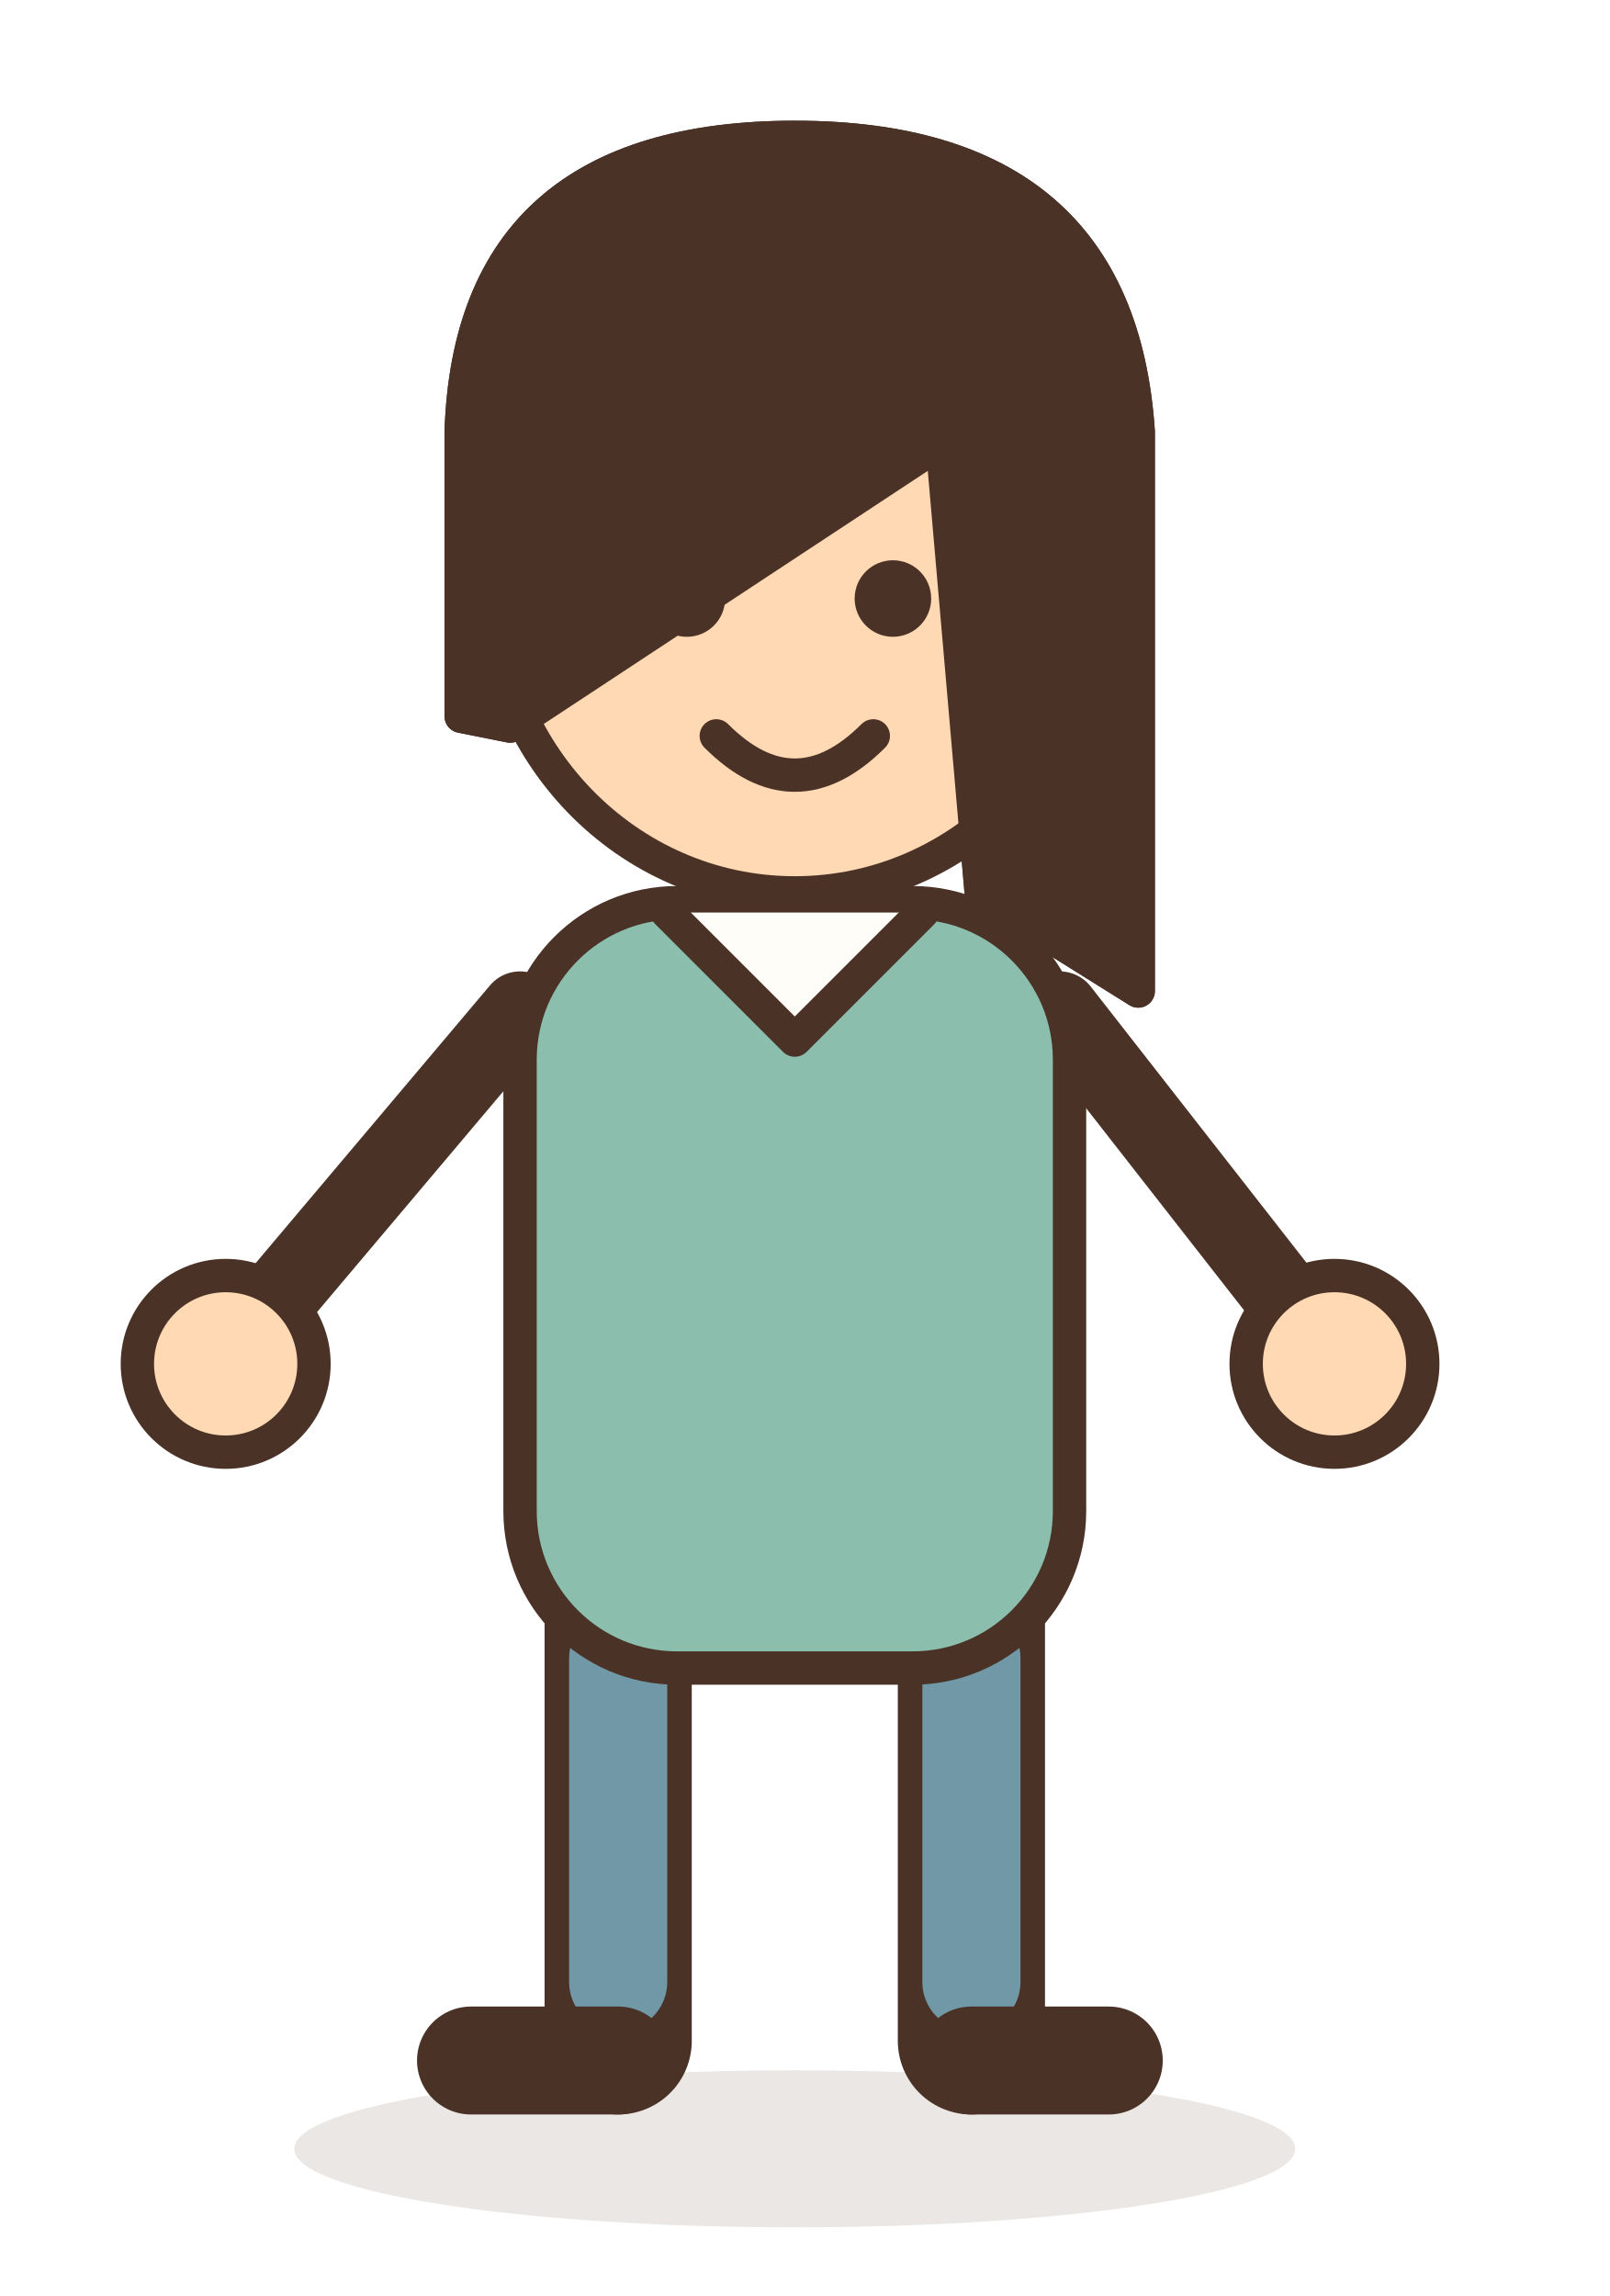
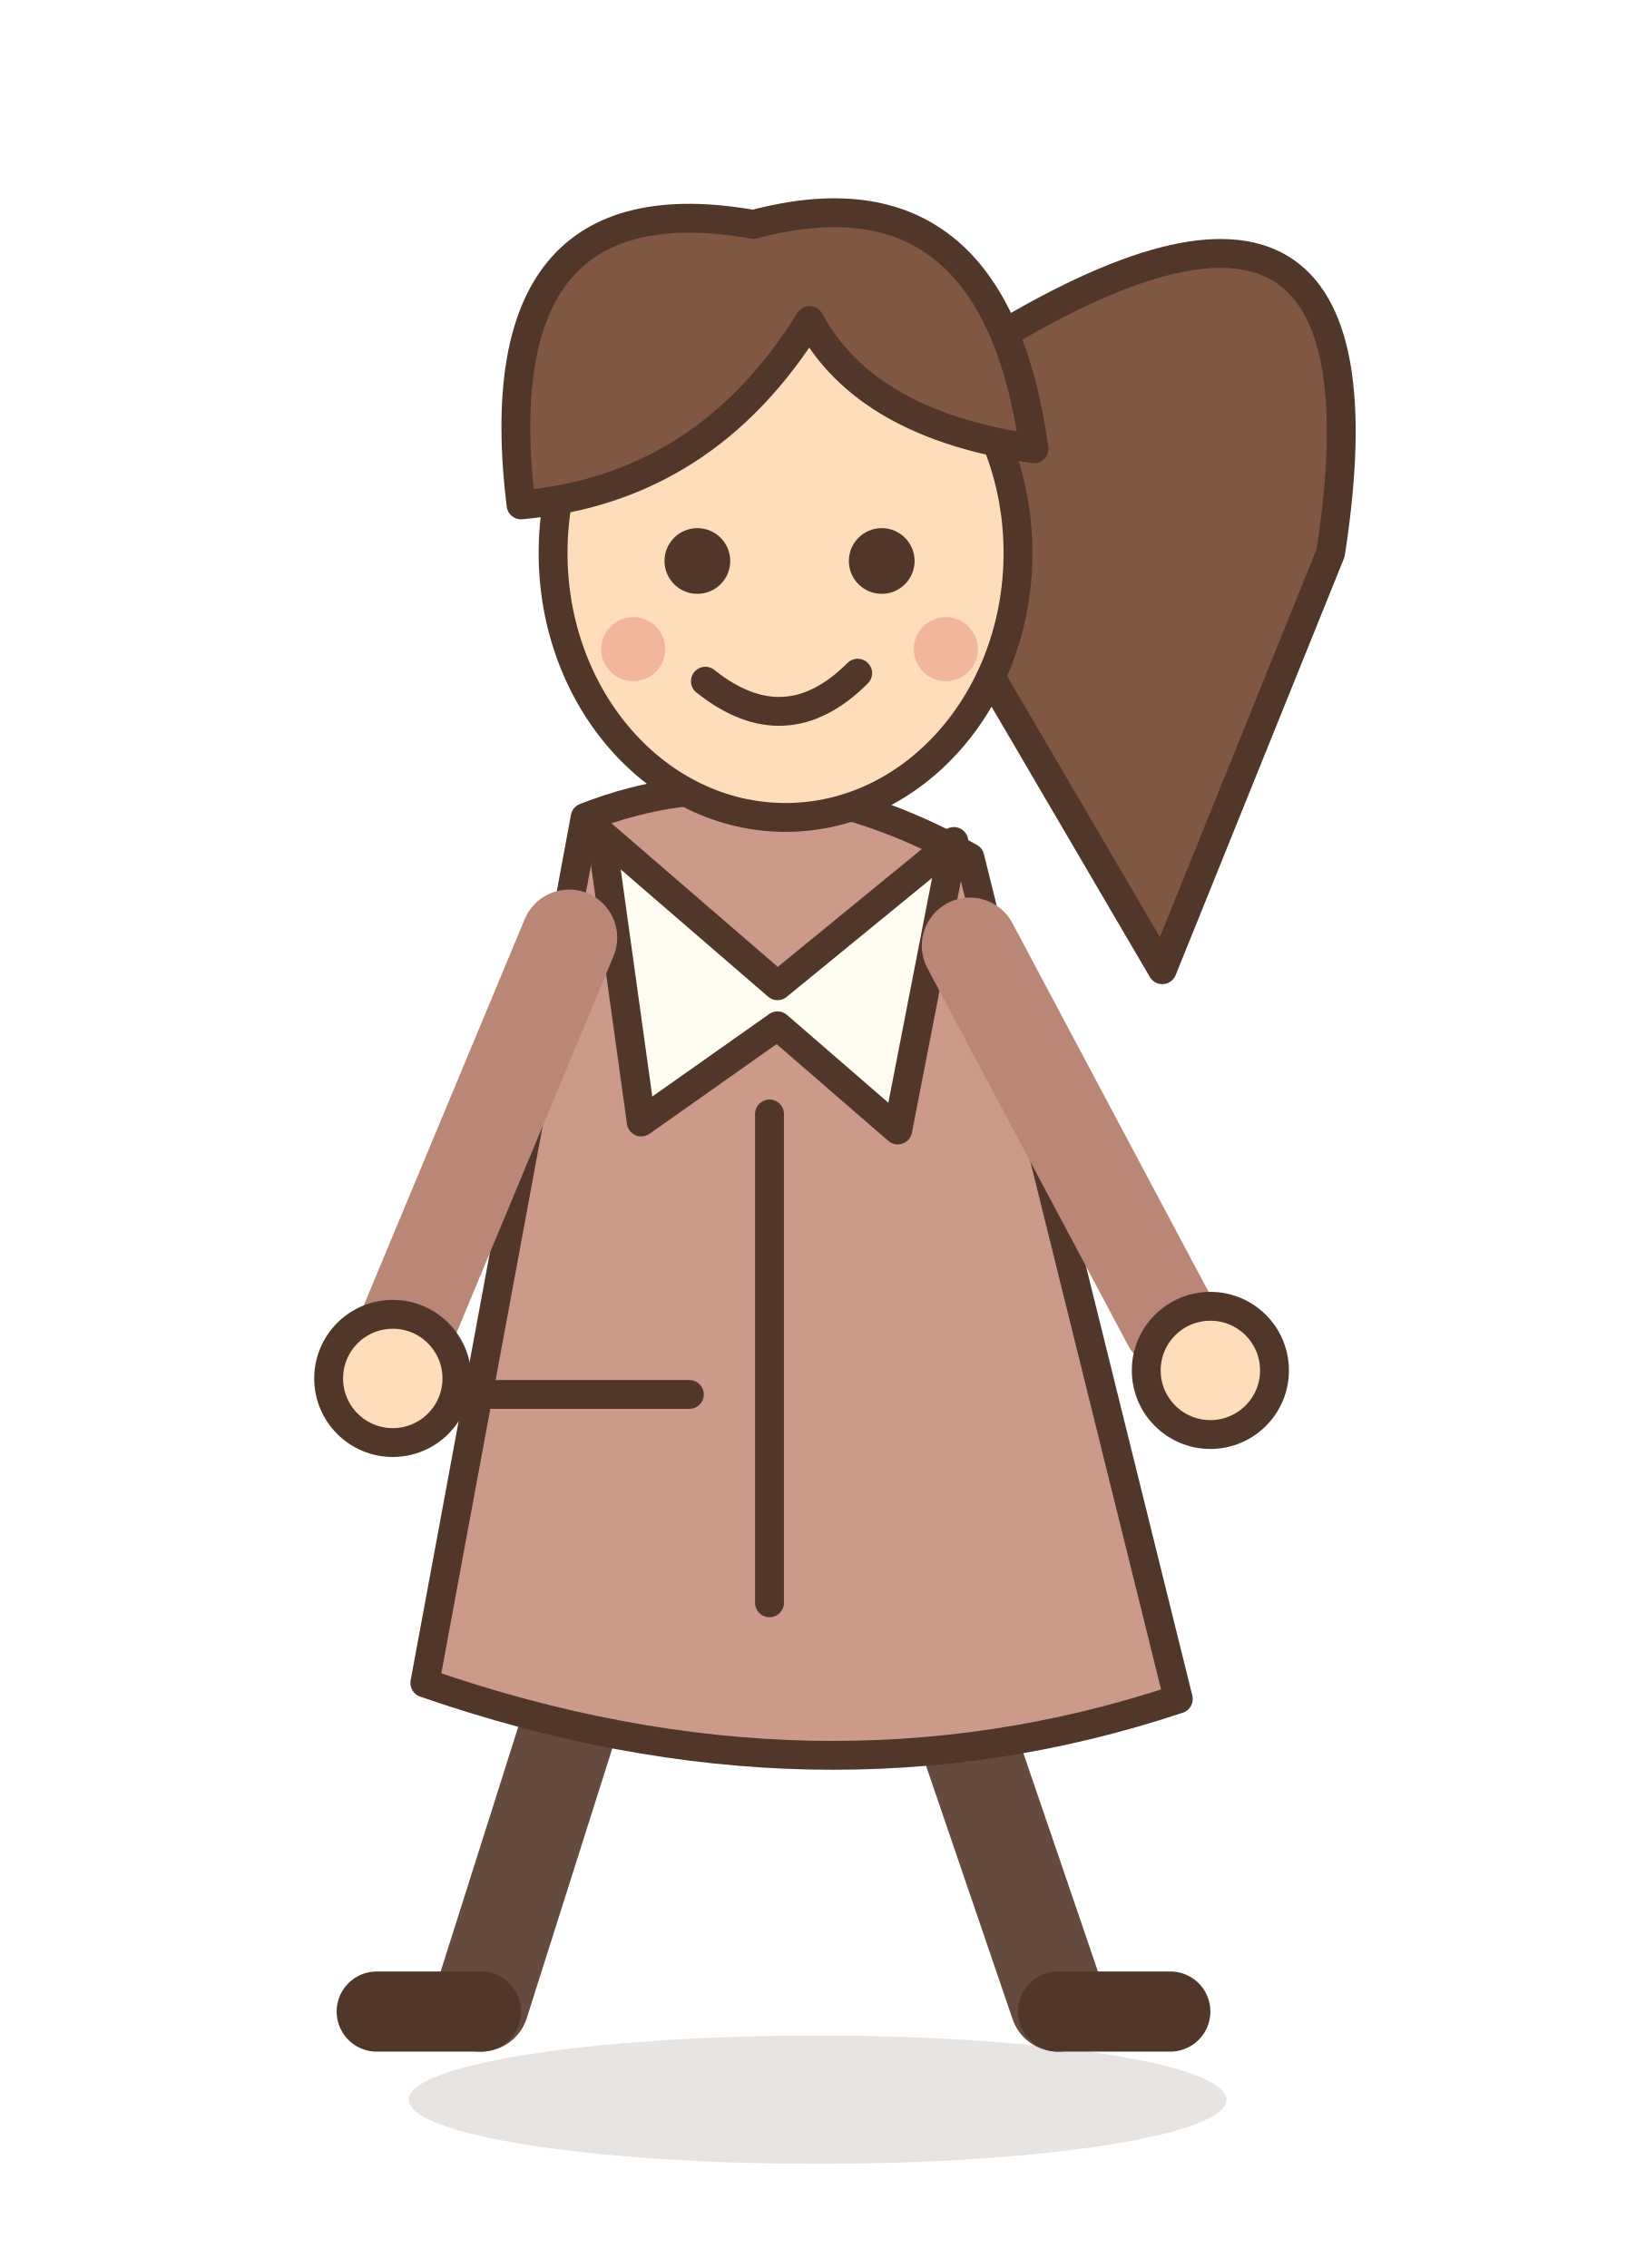
- <svg xmlns="http://www.w3.org/2000/svg" viewBox="0 0 164 234">
-   <g stroke="#4A3226" stroke-width="3.4" stroke-linecap="round" stroke-linejoin="round">
-     <ellipse cx="81" cy="219" rx="51" ry="8" fill="#4A3226" opacity=".12" stroke="none" />
-     <path d="M63 163v45M99 163v45" stroke="#4A3226" stroke-width="15" />
-     <path d="M63 169v33M99 169v33" stroke="#7198A7" stroke-width="10" />
-     <path d="M63 210H48M99 210h14" stroke-width="11" />
-     <path d="M47 73V44q1-30 34-30t35 30v57l-16-10-4-46-44 29z" fill="#4A3226" />
-     <ellipse cx="81" cy="59" rx="31" ry="32" fill="#FFD9B3" />
-     <path d="M47 73V44q1-30 34-30t35 30v57l-16-10-4-46-44 29z" fill="#4A3226" />
-     <circle cx="70" cy="61" r="2.2" fill="#4A3226" />
-     <circle cx="91" cy="61" r="2.2" fill="#4A3226" />
-     <path d="M73 75q8 8 16 0" fill="none" />
-     <path d="M53 103l-27 32M108 103l25 32" stroke-width="8" />
-     <circle cx="23" cy="139" r="9" fill="#FFD9B3" />
-     <circle cx="136" cy="139" r="9" fill="#FFD9B3" />
-     <rect x="53" y="92" width="56" height="78" rx="16" fill="#8BBEAD" />
-     <path d="M68 93l13 13 13-13" fill="#FFFDF8" />
+ <svg xmlns="http://www.w3.org/2000/svg" viewBox="0 0 204 283" fill="none" stroke="#503729" stroke-width="3.6" stroke-linejoin="round" stroke-linecap="round">
+   <g transform="translate(12 14) scale(1)">
+     <ellipse cx="90" cy="248" rx="51" ry="8" fill="#503729" opacity=".14" stroke="none" />
+     <path d="M61 195 48 236m58-41 14 41" fill="none" stroke="#644B3E" stroke-width="12" />
+     <path d="M48 237h-13M120 237h14" fill="none" stroke-width="10" />
+     <path d="M61 88q23-9 48 5l26 105q-45 15-94-2z" fill="#CB9A88" />
+     <path d="m63 90 22 19 22-18-7 36-15-13-17 12z" fill="#FFFCF1" />
+     <path d="M84 125v61M49 160h25" fill="none" />
+     <path d="M59 103 39 151M109 104 134 151" fill="none" stroke="#BA8676" stroke-width="12" />
+     <circle cx="37" cy="158" r="8" fill="#FFDDBB" />
+     <circle cx="139" cy="157" r="8" fill="#FFDDBB" />
+     <path d="M111 29q52-32 43 26l-21 52-24-41z" fill="#805841" />
+     <ellipse cx="86" cy="55" rx="29" ry="33" fill="#FFDDBB" />
+     <g transform="translate(86 55) scale(1)">
+       <path d="M-33-6q-5-41 29-35 30-8 35 28-21-3-28-16-13 21-36 23z" fill="#805841" />
+     </g>
+     <circle cx="75" cy="56" r="2.3" fill="#503729" />
+     <circle cx="98" cy="56" r="2.3" fill="#503729" />
+     <path d="M76 71q10 8 19-1" fill="none" />
+     <circle cx="67" cy="67" r="4" fill="#F2B69D" stroke="none" />
+     <circle cx="106" cy="67" r="4" fill="#F2B69D" stroke="none" />
  </g>
</svg>
